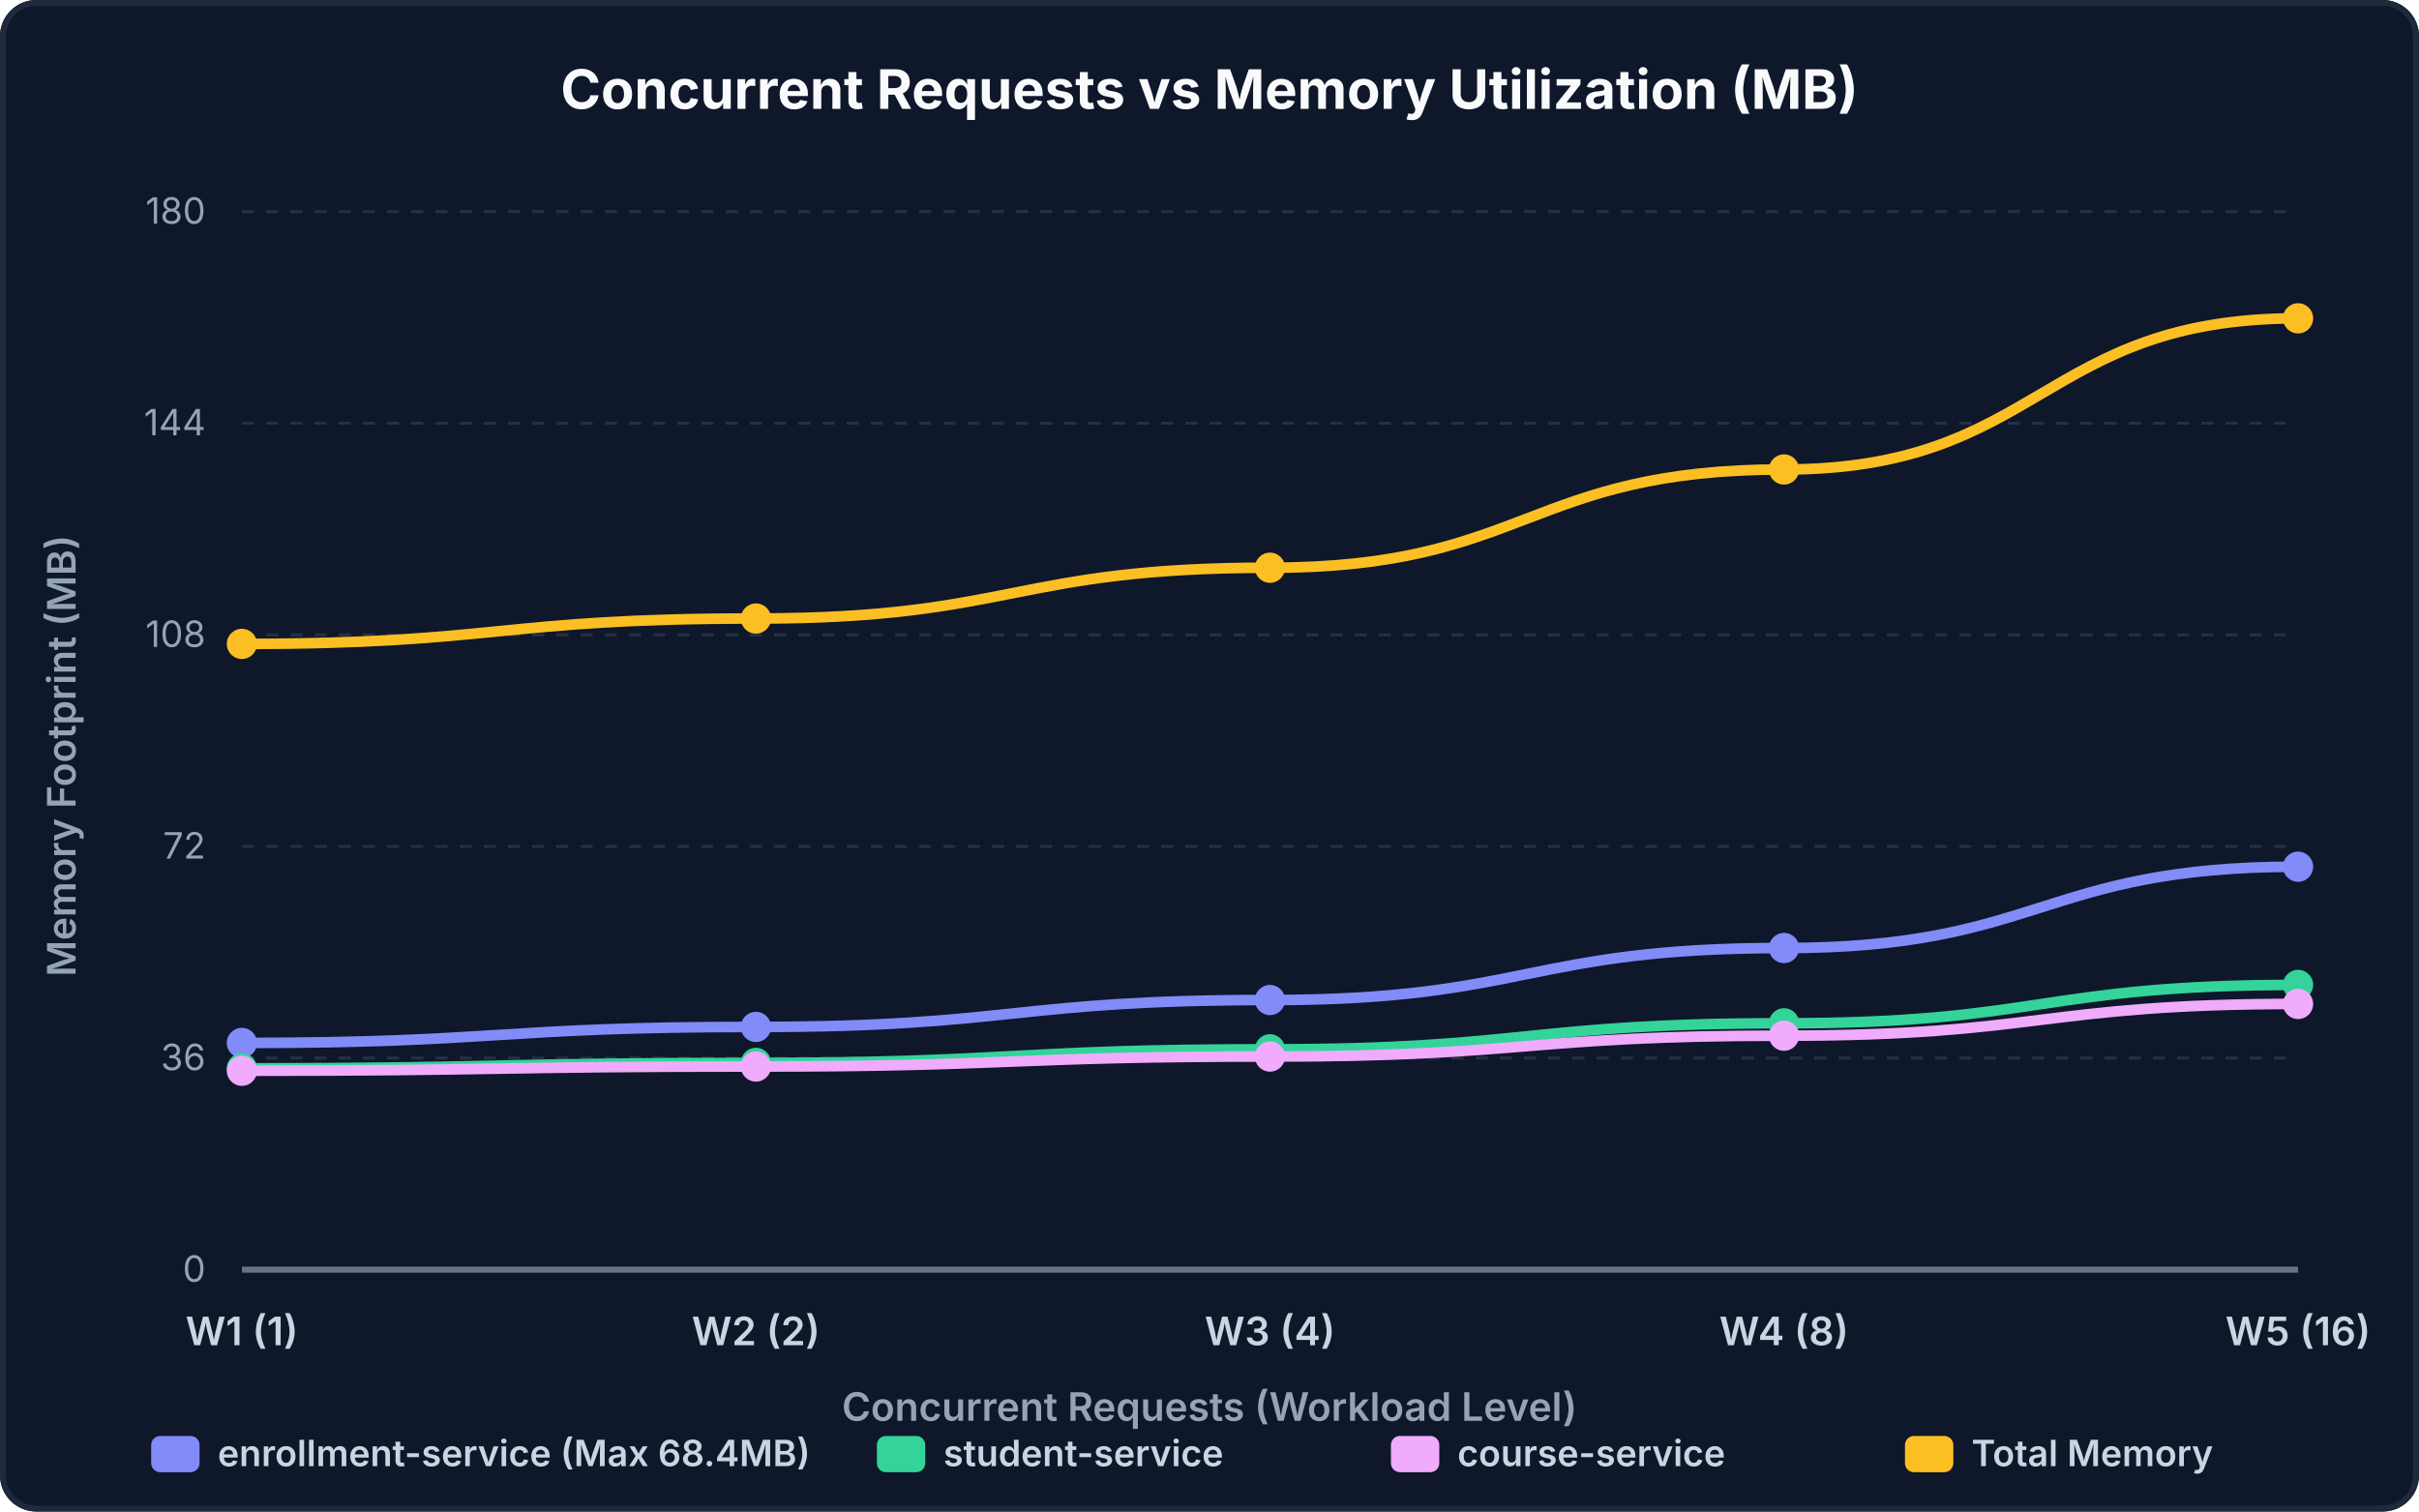
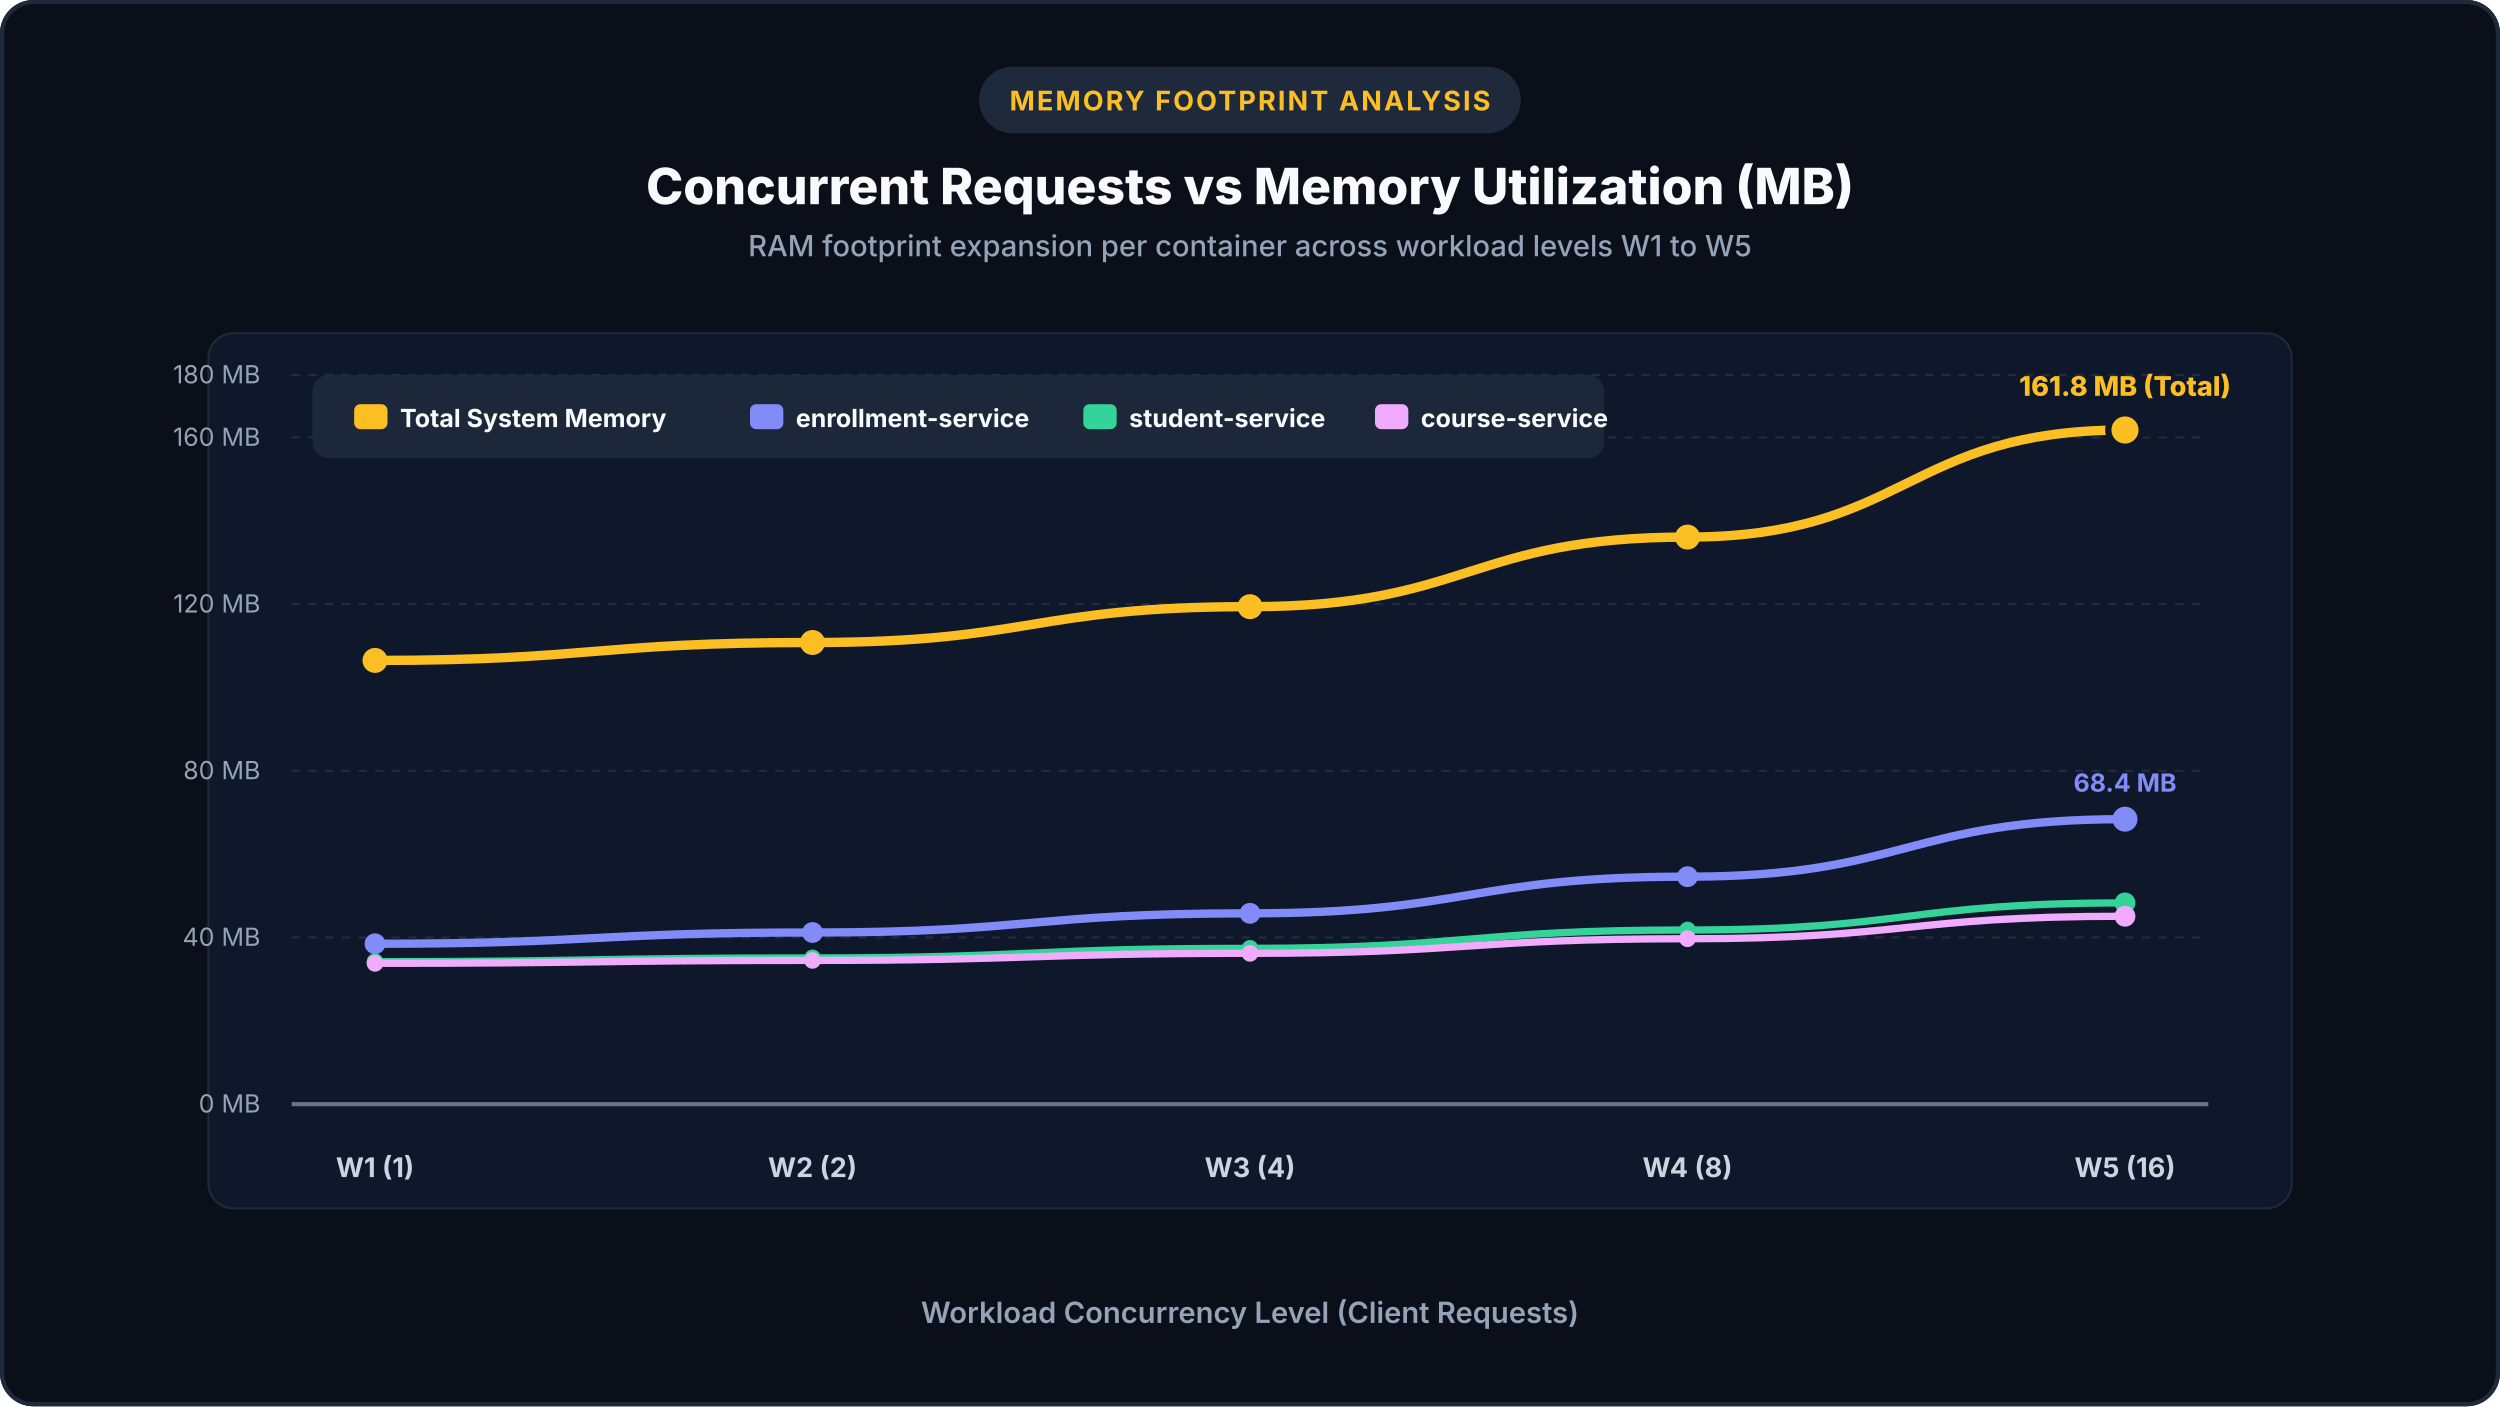
- <svg xmlns="http://www.w3.org/2000/svg" width="800" height="500" viewBox="0 0 800 500">
-   <rect width="800" height="500" rx="12" fill="#0f172a" />
-   <rect x="1" y="1" width="798" height="498" rx="11" fill="none" stroke="#1e293b" stroke-width="2" />
-   <text x="400" y="36" fill="#f8fafc" font-family="Inter, system-ui, sans-serif" font-size="18" font-weight="700" text-anchor="middle">Concurrent Requests vs Memory Utilization (MB)</text>
-   <text x="25" y="250" fill="#94a3b8" font-family="Inter, system-ui, sans-serif" font-size="13" font-weight="600" text-anchor="middle" transform="rotate(-90, 25, 250)">Memory Footprint (MB)</text>
-   <text x="400" y="470" fill="#94a3b8" font-family="Inter, system-ui, sans-serif" font-size="13" font-weight="600" text-anchor="middle">Concurrent Requests (Workload Level)</text>
-   <line x1="80" y1="420" x2="760" y2="420" stroke="#334155" stroke-dasharray="4,4" opacity="0.6" />
-   <text x="68" y="424" fill="#94a3b8" font-family="Inter, system-ui, sans-serif" font-size="12" text-anchor="end">0</text>
-   <line x1="80" y1="350" x2="760" y2="350" stroke="#334155" stroke-dasharray="4,4" opacity="0.6" />
-   <text x="68" y="354" fill="#94a3b8" font-family="Inter, system-ui, sans-serif" font-size="12" text-anchor="end">36</text>
-   <line x1="80" y1="280" x2="760" y2="280" stroke="#334155" stroke-dasharray="4,4" opacity="0.6" />
-   <text x="68" y="284" fill="#94a3b8" font-family="Inter, system-ui, sans-serif" font-size="12" text-anchor="end">72</text>
-   <line x1="80" y1="210" x2="760" y2="210" stroke="#334155" stroke-dasharray="4,4" opacity="0.6" />
-   <text x="68" y="214" fill="#94a3b8" font-family="Inter, system-ui, sans-serif" font-size="12" text-anchor="end">108</text>
-   <line x1="80" y1="140" x2="760" y2="140" stroke="#334155" stroke-dasharray="4,4" opacity="0.6" />
-   <text x="68" y="144" fill="#94a3b8" font-family="Inter, system-ui, sans-serif" font-size="12" text-anchor="end">144</text>
-   <line x1="80" y1="70" x2="760" y2="70" stroke="#334155" stroke-dasharray="4,4" opacity="0.6" />
-   <text x="68" y="74" fill="#94a3b8" font-family="Inter, system-ui, sans-serif" font-size="12" text-anchor="end">180</text>
-   <text x="80" y="445" fill="#cbd5e1" font-family="Inter, system-ui, sans-serif" font-size="13" font-weight="600" text-anchor="middle">W1 (1)</text>
-   <text x="250" y="445" fill="#cbd5e1" font-family="Inter, system-ui, sans-serif" font-size="13" font-weight="600" text-anchor="middle">W2 (2)</text>
-   <text x="420" y="445" fill="#cbd5e1" font-family="Inter, system-ui, sans-serif" font-size="13" font-weight="600" text-anchor="middle">W3 (4)</text>
-   <text x="590" y="445" fill="#cbd5e1" font-family="Inter, system-ui, sans-serif" font-size="13" font-weight="600" text-anchor="middle">W4 (8)</text>
-   <text x="760" y="445" fill="#cbd5e1" font-family="Inter, system-ui, sans-serif" font-size="13" font-weight="600" text-anchor="middle">W5 (16)</text>
-   <line x1="80" y1="420" x2="760" y2="420" stroke="#64748b" stroke-width="2" />
-   <path d="M 80 213 C 165 213, 165 204.6, 250 204.6 C 335 204.6, 335 187.8, 420 187.8 C 505 187.8, 505 155.3, 590 155.3 C 675 155.3, 675 105.3, 760 105.3" fill="none" stroke="#fbbf24" stroke-width="3.5" stroke-linecap="round" />
-   <circle cx="80" cy="213" r="5" fill="#fbbf24" />
-   <circle cx="250" cy="204.6" r="5" fill="#fbbf24" />
-   <circle cx="420" cy="187.8" r="5" fill="#fbbf24" />
-   <circle cx="590" cy="155.3" r="5" fill="#fbbf24" />
-   <circle cx="760" cy="105.3" r="5" fill="#fbbf24" />
-   <path d="M 80 345 C 165 345, 165 339.7, 250 339.7 C 335 339.7, 335 330.8, 420 330.8 C 505 330.8, 505 313.6, 590 313.6 C 675 313.6, 675 286.7, 760 286.7" fill="none" stroke="#818cf8" stroke-width="3.5" stroke-linecap="round" />
-   <circle cx="80" cy="345" r="5" fill="#818cf8" />
-   <circle cx="250" cy="339.7" r="5" fill="#818cf8" />
-   <circle cx="420" cy="330.8" r="5" fill="#818cf8" />
-   <circle cx="590" cy="313.6" r="5" fill="#818cf8" />
-   <circle cx="760" cy="286.7" r="5" fill="#818cf8" />
-   <path d="M 80 353.4 C 165 353.4, 165 351.6, 250 351.6 C 335 351.6, 335 347.1, 420 347.1 C 505 347.1, 505 338.5, 590 338.5 C 675 338.5, 675 325.8, 760 325.8" fill="none" stroke="#34d399" stroke-width="3.5" stroke-linecap="round" />
-   <circle cx="80" cy="353.4" r="5" fill="#34d399" />
-   <circle cx="250" cy="351.6" r="5" fill="#34d399" />
-   <circle cx="420" cy="347.1" r="5" fill="#34d399" />
-   <circle cx="590" cy="338.5" r="5" fill="#34d399" />
-   <circle cx="760" cy="325.8" r="5" fill="#34d399" />
-   <path d="M 80 354.2 C 165 354.2, 165 352.8, 250 352.8 C 335 352.8, 335 349.5, 420 349.5 C 505 349.5, 505 342.6, 590 342.6 C 675 342.6, 675 332.1, 760 332.1" fill="none" stroke="#f0abfc" stroke-width="3.5" stroke-linecap="round" />
-   <circle cx="80" cy="354.2" r="5" fill="#f0abfc" />
-   <circle cx="250" cy="352.8" r="5" fill="#f0abfc" />
-   <circle cx="420" cy="349.5" r="5" fill="#f0abfc" />
-   <circle cx="590" cy="342.6" r="5" fill="#f0abfc" />
-   <circle cx="760" cy="332.1" r="5" fill="#f0abfc" />
-   <rect x="50" y="475" width="16" height="12" rx="3" fill="#818cf8" />
-   <text x="72" y="485" fill="#cbd5e1" font-family="Inter, system-ui, sans-serif" font-size="12" font-weight="600">enrollment-service (Max 68.4MB)</text>
-   <rect x="290" y="475" width="16" height="12" rx="3" fill="#34d399" />
-   <text x="312" y="485" fill="#cbd5e1" font-family="Inter, system-ui, sans-serif" font-size="12" font-weight="600">student-service</text>
-   <rect x="460" y="475" width="16" height="12" rx="3" fill="#f0abfc" />
-   <text x="482" y="485" fill="#cbd5e1" font-family="Inter, system-ui, sans-serif" font-size="12" font-weight="600">course-service</text>
-   <rect x="630" y="475" width="16" height="12" rx="3" fill="#fbbf24" />
-   <text x="652" y="485" fill="#cbd5e1" font-family="Inter, system-ui, sans-serif" font-size="12" font-weight="600">Total Memory</text>
+ <svg xmlns="http://www.w3.org/2000/svg" width="1200" height="675" viewBox="0 0 1200 675">
+   <rect width="1200" height="675" rx="16" fill="#0B0F19" />
+   <rect x="1" y="1" width="1198" height="673" rx="15" fill="none" stroke="#1E293B" stroke-width="2" />
+   <rect x="470" y="32" width="260" height="32" rx="16" fill="#1E293B" />
+   <text x="600" y="53" fill="#FBBF24" font-family="Inter, system-ui, sans-serif" font-size="13" font-weight="700" text-anchor="middle" letter-spacing="1">MEMORY FOOTPRINT ANALYSIS</text>
+   <text x="600" y="98" fill="#F8FAFC" font-family="Inter, system-ui, sans-serif" font-size="24" font-weight="800" text-anchor="middle">Concurrent Requests vs Memory Utilization (MB)</text>
+   <text x="600" y="123" fill="#94A3B8" font-family="Inter, system-ui, sans-serif" font-size="14" font-weight="500" text-anchor="middle">RAM footprint expansion per container across workload levels W1 to W5</text>
+   <rect x="100" y="160" width="1000" height="420" rx="12" fill="#0F172A" stroke="#1E293B" />
+   <line x1="140" y1="530" x2="1060" y2="530" stroke="#334155" stroke-dasharray="4,4" opacity="0.5" />
+   <text x="125" y="534" fill="#94A3B8" font-family="Inter, system-ui, sans-serif" font-size="12" text-anchor="end">0 MB</text>
+   <line x1="140" y1="450" x2="1060" y2="450" stroke="#334155" stroke-dasharray="4,4" opacity="0.5" />
+   <text x="125" y="454" fill="#94A3B8" font-family="Inter, system-ui, sans-serif" font-size="12" text-anchor="end">40 MB</text>
+   <line x1="140" y1="370" x2="1060" y2="370" stroke="#334155" stroke-dasharray="4,4" opacity="0.5" />
+   <text x="125" y="374" fill="#94A3B8" font-family="Inter, system-ui, sans-serif" font-size="12" text-anchor="end">80 MB</text>
+   <line x1="140" y1="290" x2="1060" y2="290" stroke="#334155" stroke-dasharray="4,4" opacity="0.5" />
+   <text x="125" y="294" fill="#94A3B8" font-family="Inter, system-ui, sans-serif" font-size="12" text-anchor="end">120 MB</text>
+   <line x1="140" y1="210" x2="1060" y2="210" stroke="#334155" stroke-dasharray="4,4" opacity="0.5" />
+   <text x="125" y="214" fill="#94A3B8" font-family="Inter, system-ui, sans-serif" font-size="12" text-anchor="end">160 MB</text>
+   <line x1="140" y1="180" x2="1060" y2="180" stroke="#334155" stroke-dasharray="4,4" opacity="0.5" />
+   <text x="125" y="184" fill="#94A3B8" font-family="Inter, system-ui, sans-serif" font-size="12" text-anchor="end">180 MB</text>
+   <text x="180" y="565" fill="#CBD5E1" font-family="Inter, system-ui, sans-serif" font-size="13" font-weight="700" text-anchor="middle">W1 (1)</text>
+   <text x="390" y="565" fill="#CBD5E1" font-family="Inter, system-ui, sans-serif" font-size="13" font-weight="700" text-anchor="middle">W2 (2)</text>
+   <text x="600" y="565" fill="#CBD5E1" font-family="Inter, system-ui, sans-serif" font-size="13" font-weight="700" text-anchor="middle">W3 (4)</text>
+   <text x="810" y="565" fill="#CBD5E1" font-family="Inter, system-ui, sans-serif" font-size="13" font-weight="700" text-anchor="middle">W4 (8)</text>
+   <text x="1020" y="565" fill="#CBD5E1" font-family="Inter, system-ui, sans-serif" font-size="13" font-weight="700" text-anchor="middle">W5 (16)</text>
+   <line x1="140" y1="530" x2="1060" y2="530" stroke="#64748B" stroke-width="2" />
+   <path d="M 180 317 C 285 317, 285 308.4, 390 308.4 C 495 308.4, 495 291.2, 600 291.2 C 705 291.2, 705 257.8, 810 257.8 C 915 257.8, 915 206.4, 1020 206.4" fill="none" stroke="#FBBF24" stroke-width="4.5" stroke-linecap="round" />
+   <circle cx="180" cy="317" r="6" fill="#FBBF24" />
+   <circle cx="390" cy="308.4" r="6" fill="#FBBF24" />
+   <circle cx="600" cy="291.2" r="6" fill="#FBBF24" />
+   <circle cx="810" cy="257.8" r="6" fill="#FBBF24" />
+   <circle cx="1020" cy="206.4" r="8" fill="#FBBF24" stroke="#0F172A" stroke-width="3" />
+   <text x="1020" y="190" fill="#FBBF24" font-family="Inter, system-ui, sans-serif" font-size="13" font-weight="800" text-anchor="middle">161.8 MB (Total)</text>
+   <path d="M 180 453 C 285 453, 285 447.6, 390 447.6 C 495 447.6, 495 438.4, 600 438.4 C 705 438.4, 705 420.8, 810 420.8 C 915 420.8, 915 393.2, 1020 393.2" fill="none" stroke="#818CF8" stroke-width="4" stroke-linecap="round" />
+   <circle cx="180" cy="453" r="5" fill="#818CF8" />
+   <circle cx="390" cy="447.6" r="5" fill="#818CF8" />
+   <circle cx="600" cy="438.4" r="5" fill="#818CF8" />
+   <circle cx="810" cy="420.8" r="5" fill="#818CF8" />
+   <circle cx="1020" cy="393.2" r="6" fill="#818CF8" />
+   <text x="1020" y="380" fill="#818CF8" font-family="Inter, system-ui, sans-serif" font-size="12" font-weight="700" text-anchor="middle">68.4 MB</text>
+   <path d="M 180 461.6 C 285 461.6, 285 459.8, 390 459.8 C 495 459.8, 495 455.2, 600 455.2 C 705 455.2, 705 446.4, 810 446.4 C 915 446.4, 915 433.4, 1020 433.4" fill="none" stroke="#34D399" stroke-width="3.5" stroke-linecap="round" />
+   <circle cx="180" cy="461.6" r="4" fill="#34D399" />
+   <circle cx="390" cy="459.8" r="4" fill="#34D399" />
+   <circle cx="600" cy="455.2" r="4" fill="#34D399" />
+   <circle cx="810" cy="446.4" r="4" fill="#34D399" />
+   <circle cx="1020" cy="433.4" r="5" fill="#34D399" />
+   <path d="M 180 462.4 C 285 462.4, 285 461, 390 461 C 495 461, 495 457.6, 600 457.6 C 705 457.6, 705 450.6, 810 450.6 C 915 450.6, 915 439.8, 1020 439.8" fill="none" stroke="#F0ABFC" stroke-width="3.5" stroke-linecap="round" />
+   <circle cx="180" cy="462.4" r="4" fill="#F0ABFC" />
+   <circle cx="390" cy="461" r="4" fill="#F0ABFC" />
+   <circle cx="600" cy="457.6" r="4" fill="#F0ABFC" />
+   <circle cx="810" cy="450.6" r="4" fill="#F0ABFC" />
+   <circle cx="1020" cy="439.8" r="5" fill="#F0ABFC" />
+   <rect x="150" y="180" width="620" height="40" rx="8" fill="#1E293B" opacity="0.9" />
+   <rect x="170" y="194" width="16" height="12" rx="3" fill="#FBBF24" />
+   <text x="192" y="205" fill="#F8FAFC" font-family="Inter, system-ui, sans-serif" font-size="12" font-weight="700">Total System Memory</text>
+   <rect x="360" y="194" width="16" height="12" rx="3" fill="#818CF8" />
+   <text x="382" y="205" fill="#F8FAFC" font-family="Inter, system-ui, sans-serif" font-size="12" font-weight="700">enrollment-service</text>
+   <rect x="520" y="194" width="16" height="12" rx="3" fill="#34D399" />
+   <text x="542" y="205" fill="#F8FAFC" font-family="Inter, system-ui, sans-serif" font-size="12" font-weight="700">student-service</text>
+   <rect x="660" y="194" width="16" height="12" rx="3" fill="#F0ABFC" />
+   <text x="682" y="205" fill="#F8FAFC" font-family="Inter, system-ui, sans-serif" font-size="12" font-weight="700">course-service</text>
+   <text x="600" y="635" fill="#94A3B8" font-family="Inter, system-ui, sans-serif" font-size="14" font-weight="600" text-anchor="middle">Workload Concurrency Level (Client Requests)</text>
</svg>
